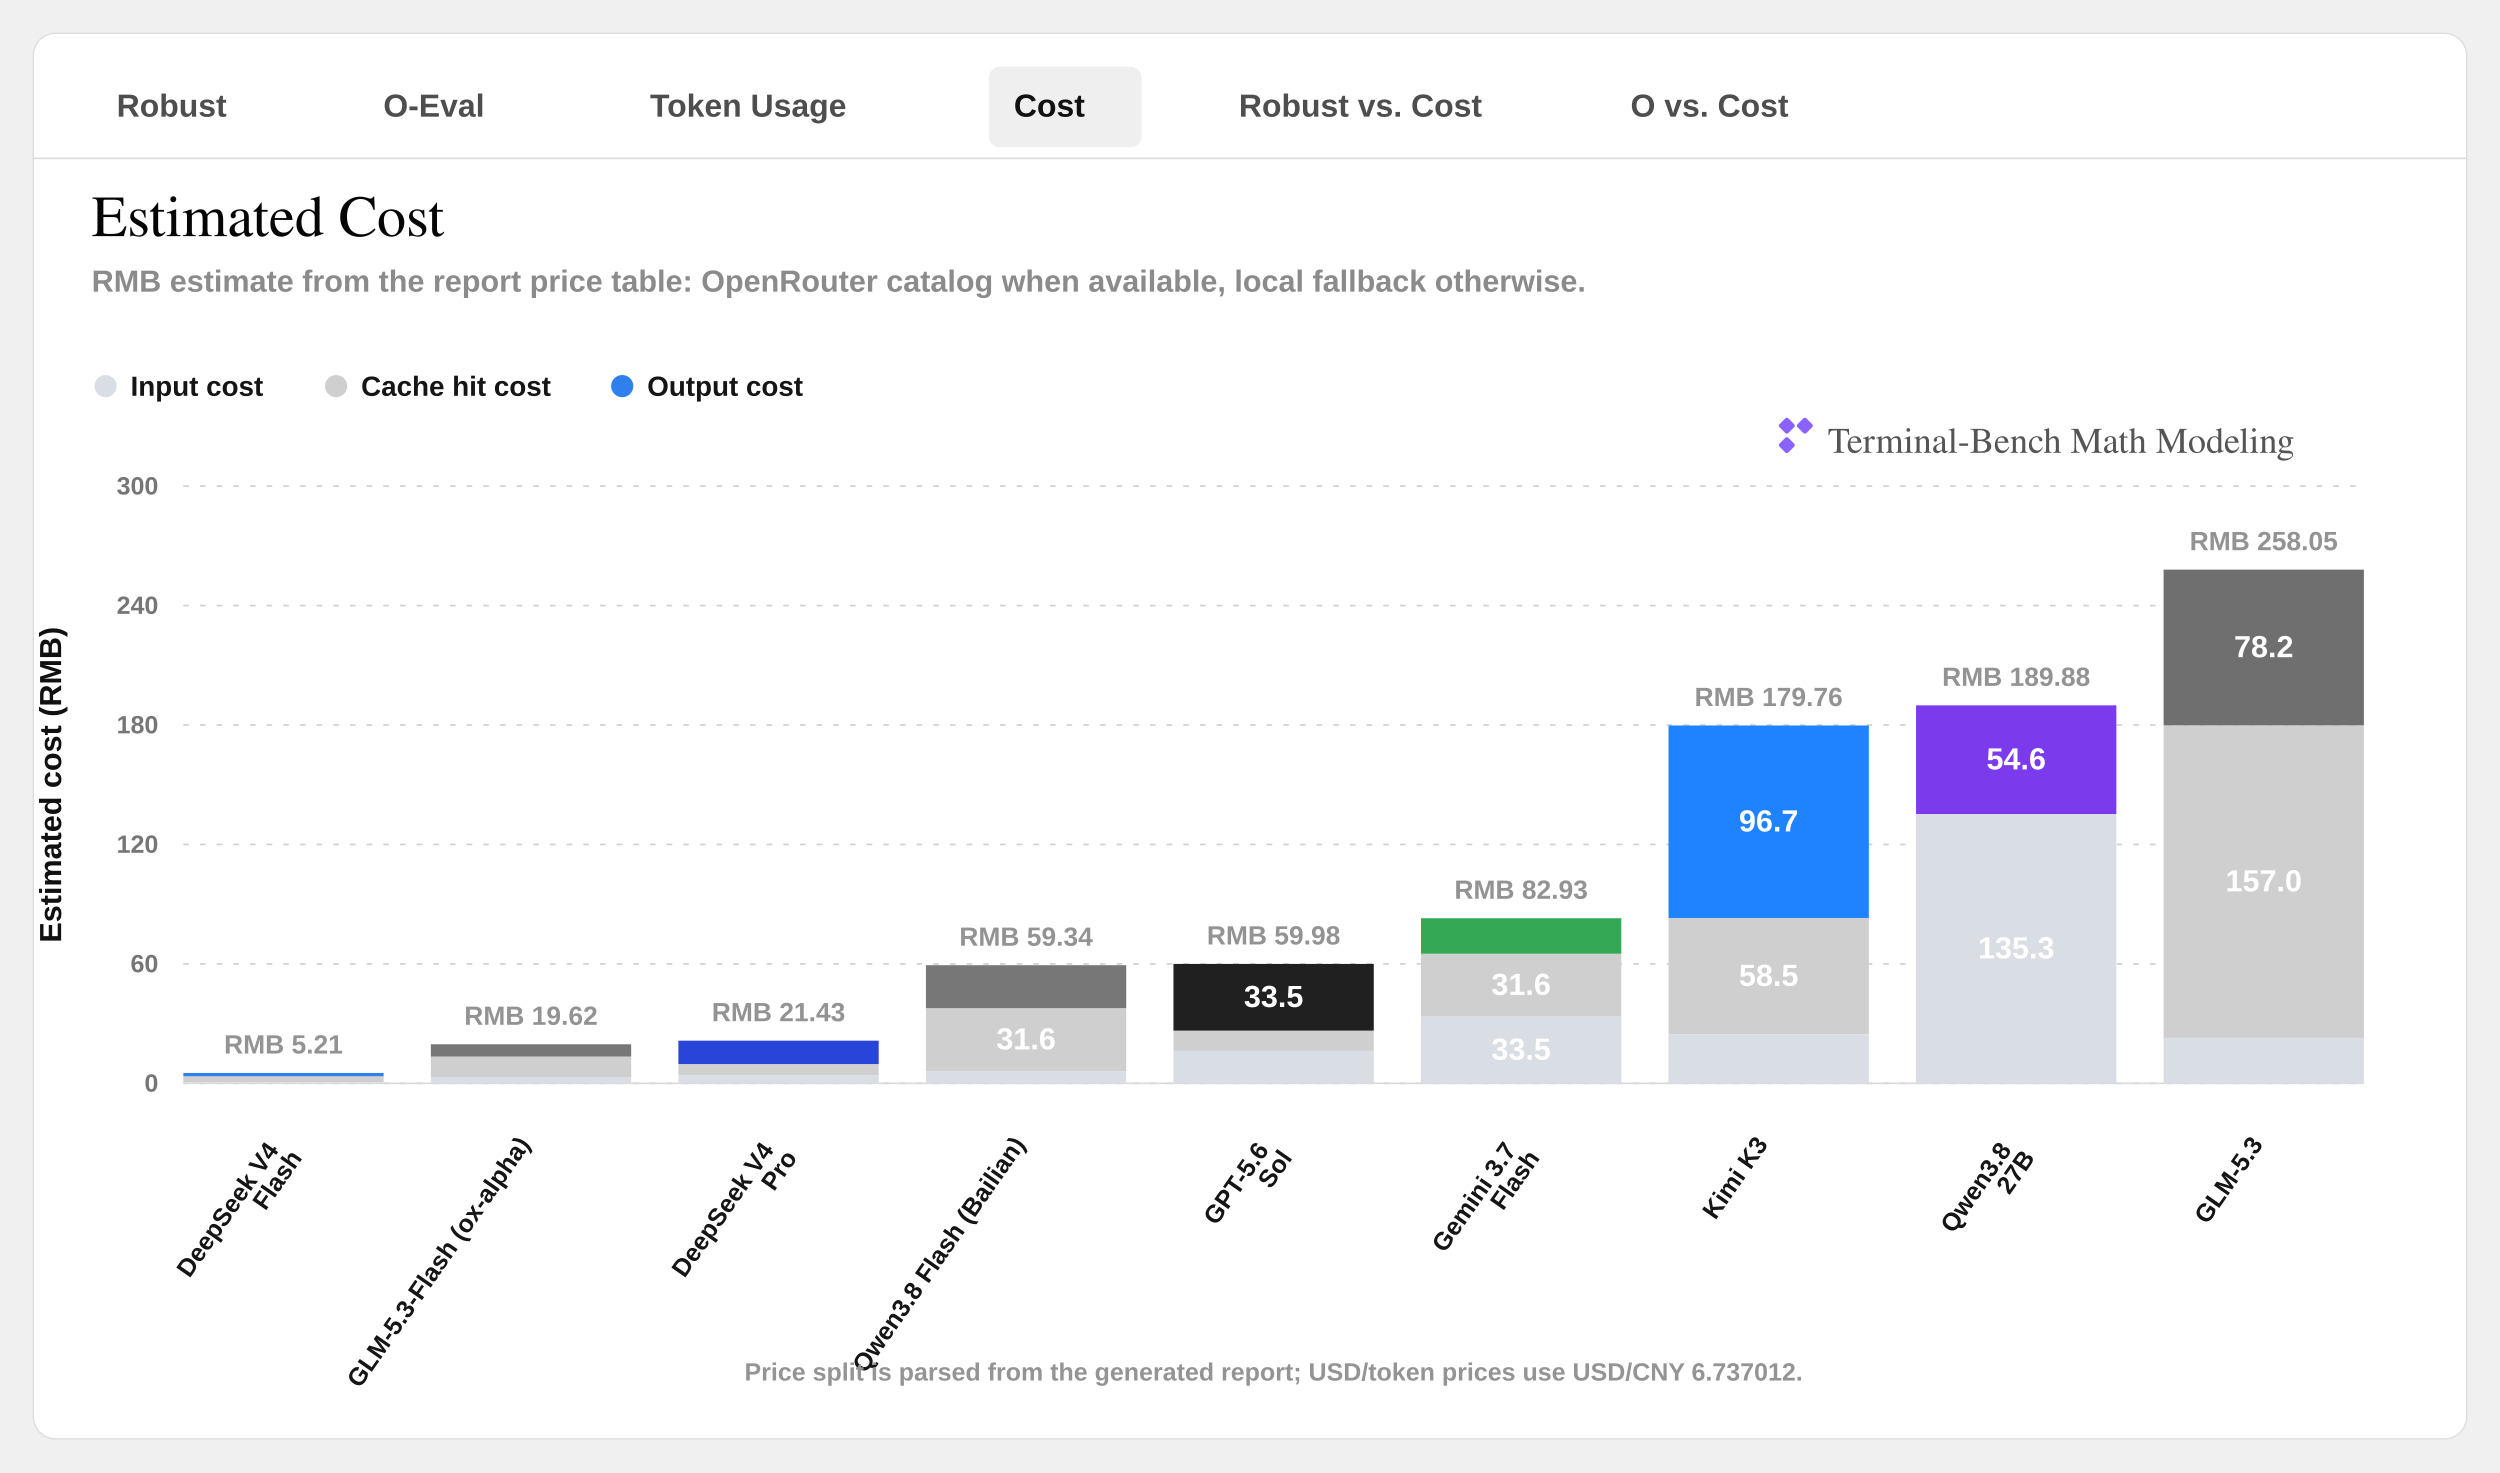
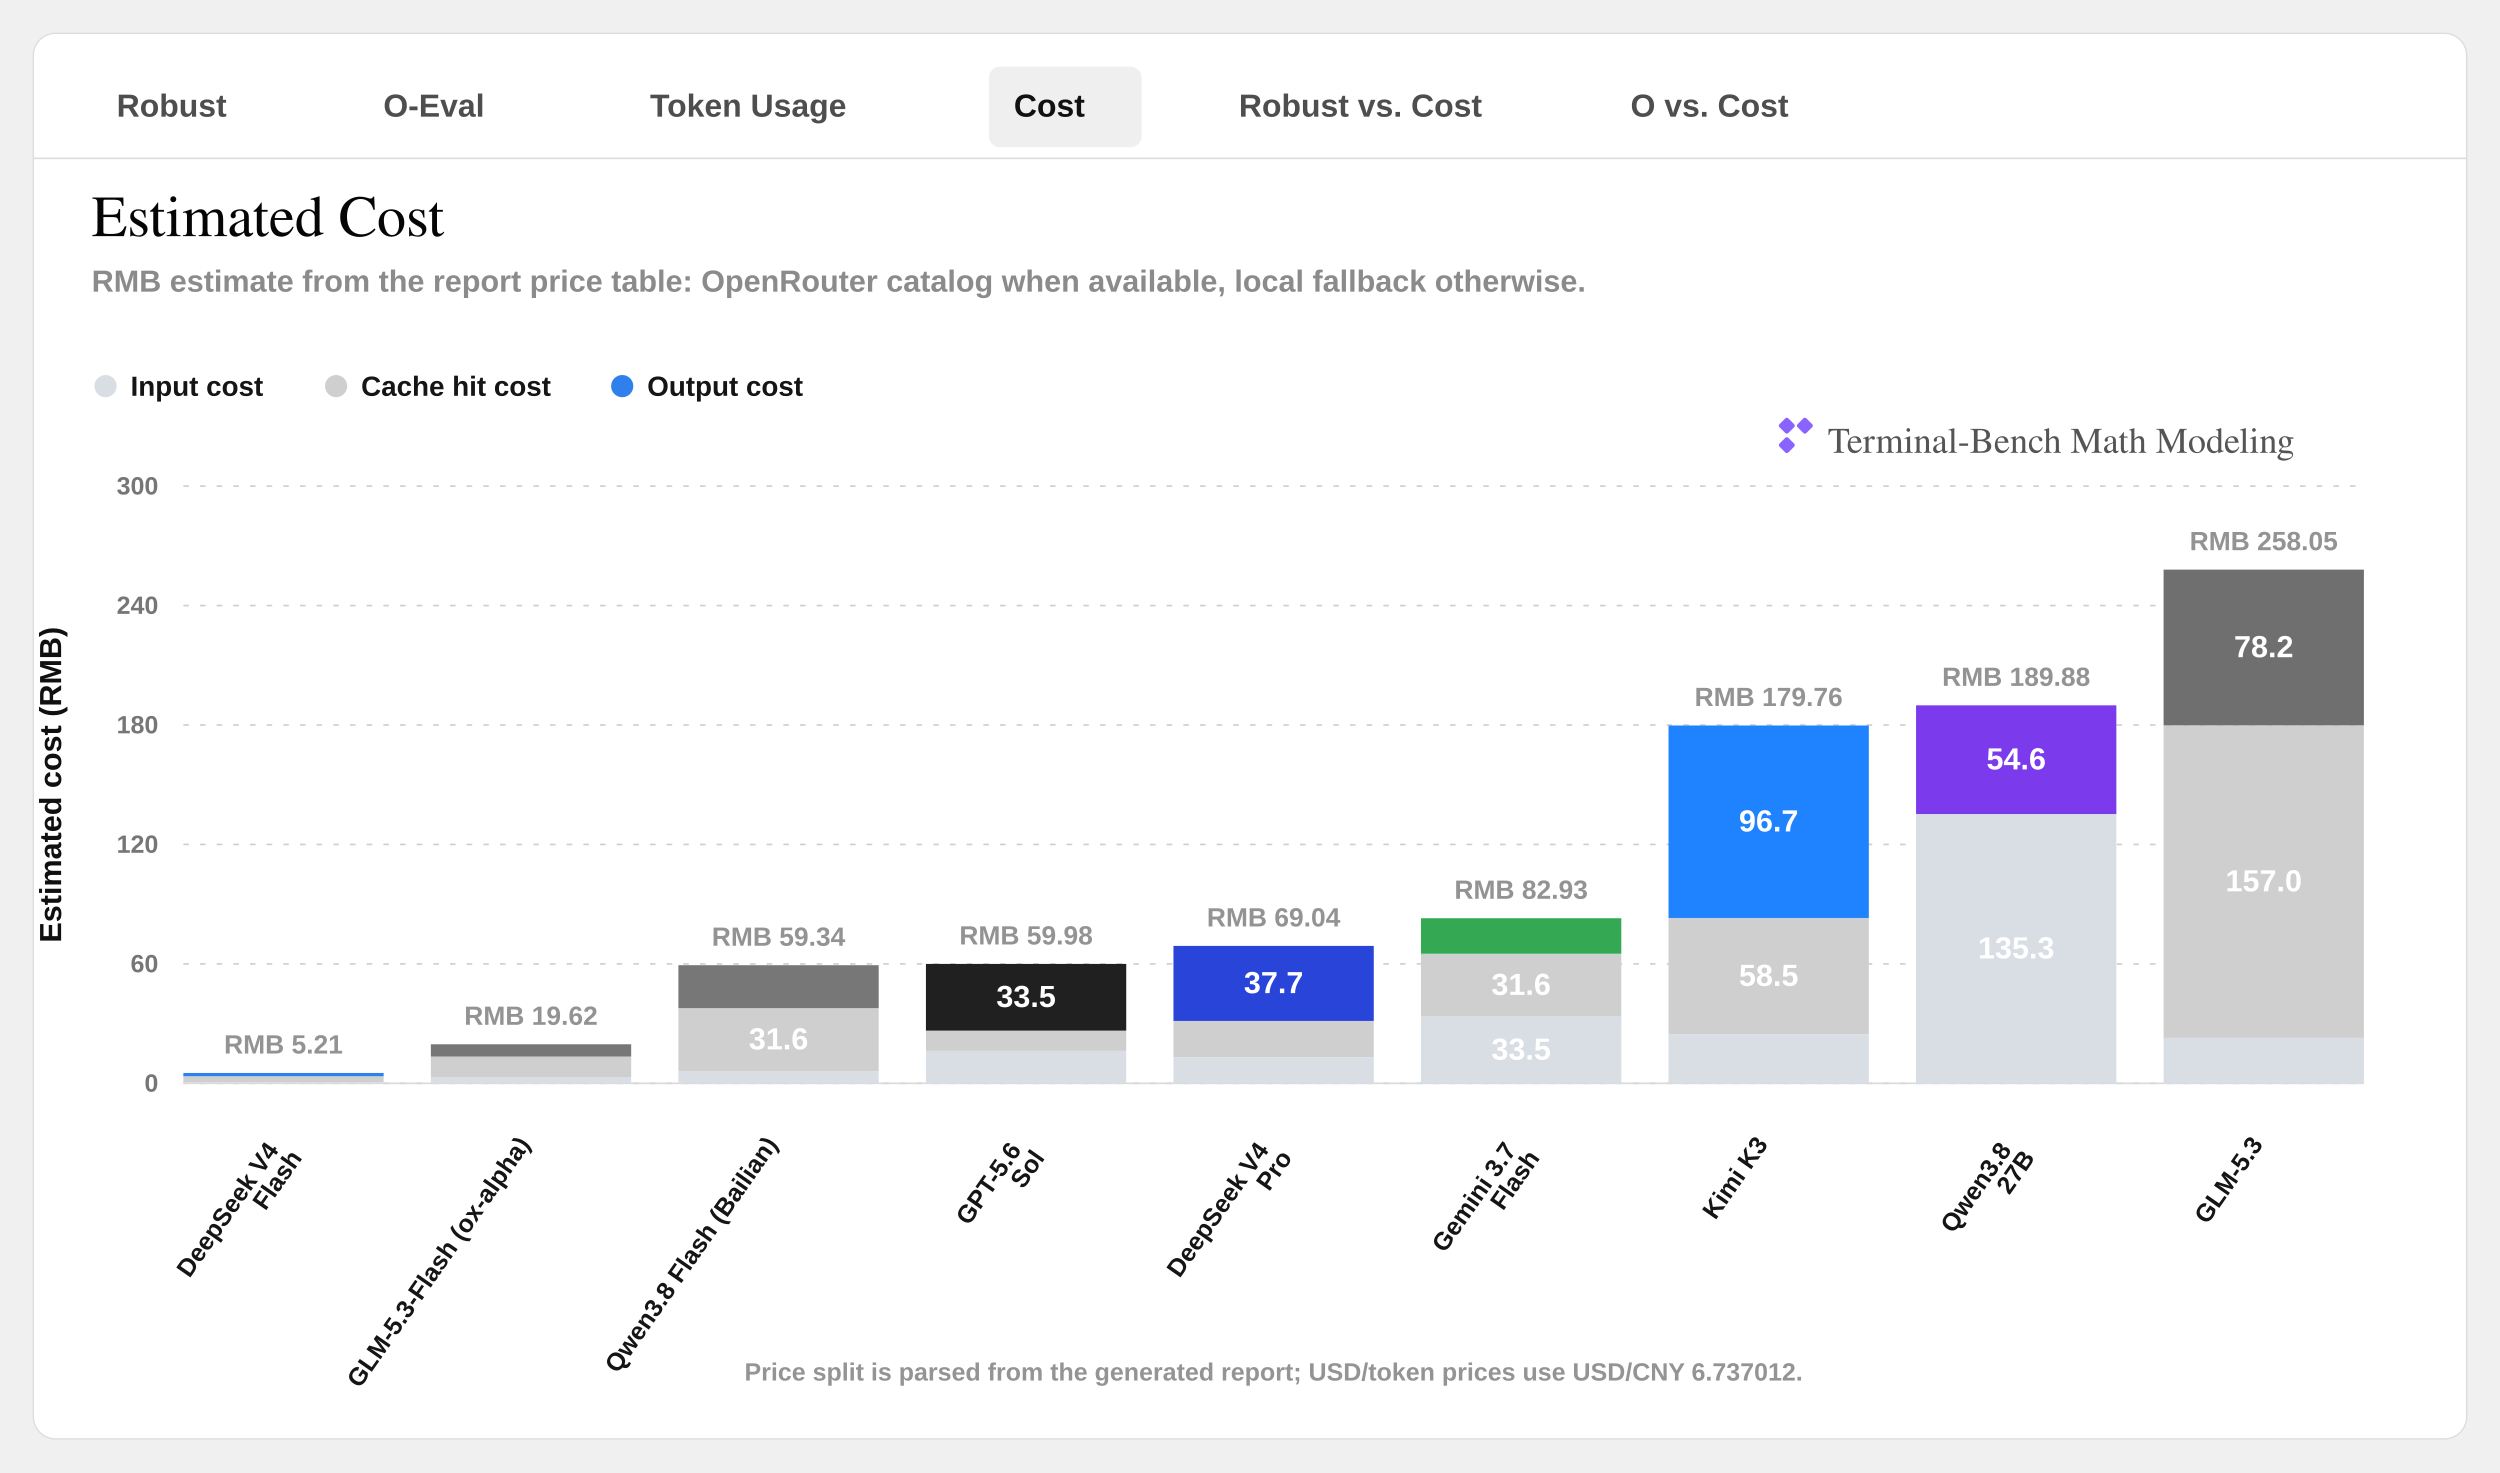
<svg xmlns="http://www.w3.org/2000/svg" width="1800" height="1060" viewBox="0 0 1800 1060" role="img">
  <style>
      .title { font-family: Georgia, Times, serif; font-size: 42px; fill: #050505; }
      .subtitle { font-family: Arial, Helvetica, sans-serif; font-size: 22px; fill: #8b8b8b; font-weight: 650; }
      .tab { font-family: Arial, Helvetica, sans-serif; font-size: 23px; fill: #4e4e4e; font-weight: 760; }
      .tab-active { fill: #111111; }
      .axis { font-family: Arial, Helvetica, sans-serif; font-size: 18px; fill: #767676; font-weight: 600; }
      .axis-title { font-family: Arial, Helvetica, sans-serif; font-size: 22px; fill: #101010; font-weight: 720; }
      .legend { font-family: Arial, Helvetica, sans-serif; font-size: 20px; fill: #151515; font-weight: 680; }
      .x-label { font-family: Arial, Helvetica, sans-serif; font-size: 18px; fill: #151515; font-weight: 650; }
      .bar-label { font-family: Arial, Helvetica, sans-serif; font-size: 22px; fill: #ffffff; font-weight: 800; }
      .top-label { font-family: Arial, Helvetica, sans-serif; font-size: 19px; fill: #939393; font-weight: 750; }
      .small-note { font-family: Arial, Helvetica, sans-serif; font-size: 18px; fill: #949494; font-weight: 650; }
      .point-label { font-family: Arial, Helvetica, sans-serif; font-size: 19px; fill: #4a4a4a; font-weight: 700; }
      .brand { font-family: Georgia, Times, serif; font-size: 26px; fill: #555555; }
    </style>
  <rect x="24.00" y="24.00" width="1752.00" height="1012.00" fill="#ffffff" stroke="#dddddd" rx="16.00" />
  <text x="84.00" y="84.00" text-anchor="start" class="tab">Robust</text>
  <text x="276.00" y="84.00" text-anchor="start" class="tab">O-Eval</text>
  <text x="468.00" y="84.00" text-anchor="start" class="tab">Token Usage</text>
  <rect x="712.00" y="48.00" width="110.00" height="58.00" fill="#efefef" rx="8.00" />
  <text x="730.00" y="84.00" text-anchor="start" class="tab tab-active">Cost</text>
  <text x="892.00" y="84.00" text-anchor="start" class="tab">Robust vs. Cost</text>
  <text x="1174.00" y="84.00" text-anchor="start" class="tab">O vs. Cost</text>
  <line x1="24.00" y1="114.00" x2="1776.00" y2="114.00" stroke="#dddddd" stroke-width="1.20" />
  <text x="66.00" y="170.00" text-anchor="start" class="title">Estimated Cost</text>
  <text x="66.00" y="210.00" text-anchor="start" class="subtitle">RMB estimate from the report price table: OpenRouter catalog when available, local fallback otherwise.</text>
  <circle cx="76.00" cy="278.00" r="8.00" fill="#d9dde4" />
  <text x="94.00" y="285.00" text-anchor="start" class="legend">Input cost</text>
  <circle cx="242.00" cy="278.00" r="8.00" fill="#cfcfcf" />
  <text x="260.00" y="285.00" text-anchor="start" class="legend">Cache hit cost</text>
  <circle cx="448.00" cy="278.00" r="8.00" fill="#2f80ed" />
  <text x="466.00" y="285.00" text-anchor="start" class="legend">Output cost</text>
  <rect x="1282.00" y="302.00" width="9" height="9" rx="1.5" fill="#8a63ff" transform="rotate(-45 1286.50 306.50)" />
  <rect x="1295.00" y="302.00" width="9" height="9" rx="1.5" fill="#8a63ff" transform="rotate(-45 1299.50 306.50)" />
  <rect x="1282.00" y="316.00" width="9" height="9" rx="1.5" fill="#8a63ff" transform="rotate(-45 1286.50 320.50)" />
  <text x="1316.00" y="326.00" text-anchor="start" class="brand">Terminal-Bench Math Modeling</text>
  <line x1="132.00" y1="780.00" x2="1702.00" y2="780.00" stroke="#cfcfcf" stroke-width="1.20" stroke-dasharray="4 8" />
  <text x="114.00" y="786.00" text-anchor="end" class="axis">0</text>
  <line x1="132.00" y1="694.00" x2="1702.00" y2="694.00" stroke="#cfcfcf" stroke-width="1.20" stroke-dasharray="4 8" />
  <text x="114.00" y="700.00" text-anchor="end" class="axis">60</text>
  <line x1="132.00" y1="608.00" x2="1702.00" y2="608.00" stroke="#cfcfcf" stroke-width="1.20" stroke-dasharray="4 8" />
  <text x="114.00" y="614.00" text-anchor="end" class="axis">120</text>
  <line x1="132.00" y1="522.00" x2="1702.00" y2="522.00" stroke="#cfcfcf" stroke-width="1.20" stroke-dasharray="4 8" />
  <text x="114.00" y="528.00" text-anchor="end" class="axis">180</text>
  <line x1="132.00" y1="436.00" x2="1702.00" y2="436.00" stroke="#cfcfcf" stroke-width="1.20" stroke-dasharray="4 8" />
  <text x="114.00" y="442.00" text-anchor="end" class="axis">240</text>
  <line x1="132.00" y1="350.00" x2="1702.00" y2="350.00" stroke="#cfcfcf" stroke-width="1.20" stroke-dasharray="4 8" />
  <text x="114.00" y="356.00" text-anchor="end" class="axis">300</text>
  <line x1="132.00" y1="780.00" x2="1702.00" y2="780.00" stroke="#dadada" stroke-width="1.20" />
  <text x="44.00" y="565.00" text-anchor="middle" class="axis-title" transform="rotate(-90 44.00 565.00)">Estimated cost (RMB)</text>
  <rect x="132.00" y="779.12" width="144.22" height="0.88" fill="#d9dde4" />
  <rect x="132.00" y="774.91" width="144.22" height="4.22" fill="#cfcfcf" />
  <rect x="132.00" y="772.53" width="144.22" height="2.38" fill="#2f80ed" />
  <text x="204.11" y="758.53" text-anchor="middle" class="top-label">RMB 5.21</text>
  <g transform="translate(204.11,824.00) rotate(-55)">
    <text class="x-label" text-anchor="end">
      <tspan x="0" dy="0">DeepSeek V4</tspan>
      <tspan x="0" dy="17">Flash</tspan>
    </text>
  </g>
  <rect x="310.22" y="775.47" width="144.22" height="4.53" fill="#d9dde4" />
  <rect x="310.22" y="760.76" width="144.22" height="14.70" fill="#cfcfcf" />
  <rect x="310.22" y="751.87" width="144.22" height="8.89" fill="#777777" />
  <text x="382.33" y="737.88" text-anchor="middle" class="top-label">RMB 19.62</text>
  <g transform="translate(382.33,824.00) rotate(-55)">
    <text class="x-label" text-anchor="end">
      <tspan x="0" dy="0">GLM-5.3-Flash (ox-alpha)</tspan>
    </text>
  </g>
-   <rect x="488.44" y="774.17" width="144.22" height="5.83" fill="#d9dde4" />
-   <rect x="488.44" y="766.11" width="144.22" height="8.06" fill="#cfcfcf" />
-   <rect x="488.44" y="749.28" width="144.22" height="16.83" fill="#2945d9" />
-   <text x="560.56" y="735.28" text-anchor="middle" class="top-label">RMB 21.43</text>
+   <rect x="488.44" y="771.23" width="144.22" height="8.77" fill="#d9dde4" />
+   <rect x="488.44" y="725.87" width="144.22" height="45.36" fill="#cfcfcf" />
+   <text x="560.56" y="755.55" text-anchor="middle" class="bar-label" fill="#777777" font-size="18">31.6</text>
+   <rect x="488.44" y="694.94" width="144.22" height="30.93" fill="#777777" />
+   <text x="560.56" y="680.95" text-anchor="middle" class="top-label">RMB 59.34</text>
  <g transform="translate(560.56,824.00) rotate(-55)">
-     <text class="x-label" text-anchor="end">
-       <tspan x="0" dy="0">DeepSeek V4</tspan>
-       <tspan x="0" dy="17">Pro</tspan>
-     </text>
-   </g>
-   <rect x="666.67" y="771.23" width="144.22" height="8.77" fill="#d9dde4" />
-   <rect x="666.67" y="725.87" width="144.22" height="45.36" fill="#cfcfcf" />
-   <text x="738.78" y="755.55" text-anchor="middle" class="bar-label" fill="#777777" font-size="18">31.6</text>
-   <rect x="666.67" y="694.94" width="144.22" height="30.93" fill="#777777" />
-   <text x="738.78" y="680.95" text-anchor="middle" class="top-label">RMB 59.34</text>
-   <g transform="translate(738.78,824.00) rotate(-55)">
    <text class="x-label" text-anchor="end">
      <tspan x="0" dy="0">Qwen3.8 Flash (Bailian)</tspan>
    </text>
  </g>
-   <rect x="844.89" y="756.67" width="144.22" height="23.33" fill="#d9dde4" />
-   <rect x="844.89" y="742.06" width="144.22" height="14.61" fill="#cfcfcf" />
-   <rect x="844.89" y="694.02" width="144.22" height="48.04" fill="#202020" />
-   <text x="917.00" y="725.04" text-anchor="middle" class="bar-label" fill="#ffffff" font-size="18">33.5</text>
-   <text x="917.00" y="680.03" text-anchor="middle" class="top-label">RMB 59.98</text>
-   <g transform="translate(917.00,824.00) rotate(-55)">
+   <rect x="666.67" y="756.67" width="144.22" height="23.33" fill="#d9dde4" />
+   <rect x="666.67" y="742.06" width="144.22" height="14.61" fill="#cfcfcf" />
+   <rect x="666.67" y="694.02" width="144.22" height="48.04" fill="#202020" />
+   <text x="738.78" y="725.04" text-anchor="middle" class="bar-label" fill="#ffffff" font-size="18">33.5</text>
+   <text x="738.78" y="680.03" text-anchor="middle" class="top-label">RMB 59.98</text>
+   <g transform="translate(738.78,824.00) rotate(-55)">
    <text class="x-label" text-anchor="end">
      <tspan x="0" dy="0">GPT-5.6</tspan>
      <tspan x="0" dy="17">Sol</tspan>
+     </text>
+   </g>
+   <rect x="844.89" y="761.27" width="144.22" height="18.73" fill="#d9dde4" />
+   <rect x="844.89" y="735.07" width="144.22" height="26.20" fill="#cfcfcf" />
+   <rect x="844.89" y="681.05" width="144.22" height="54.02" fill="#2945d9" />
+   <text x="917.00" y="715.06" text-anchor="middle" class="bar-label" fill="#ffffff" font-size="18">37.7</text>
+   <text x="917.00" y="667.04" text-anchor="middle" class="top-label">RMB 69.04</text>
+   <g transform="translate(917.00,824.00) rotate(-55)">
+     <text class="x-label" text-anchor="end">
+       <tspan x="0" dy="0">DeepSeek V4</tspan>
+       <tspan x="0" dy="17">Pro</tspan>
    </text>
  </g>
  <rect x="1023.11" y="731.95" width="144.22" height="48.05" fill="#d9dde4" />
  <text x="1095.22" y="762.98" text-anchor="middle" class="bar-label" fill="#777777" font-size="18">33.5</text>
  <rect x="1023.11" y="686.69" width="144.22" height="45.26" fill="#cfcfcf" />
  <text x="1095.22" y="716.32" text-anchor="middle" class="bar-label" fill="#777777" font-size="18">31.6</text>
  <rect x="1023.11" y="661.13" width="144.22" height="25.56" fill="#34a853" />
  <text x="1095.22" y="647.13" text-anchor="middle" class="top-label">RMB 82.93</text>
  <g transform="translate(1095.22,824.00) rotate(-55)">
    <text class="x-label" text-anchor="end">
      <tspan x="0" dy="0">Gemini 3.7</tspan>
      <tspan x="0" dy="17">Flash</tspan>
    </text>
  </g>
  <rect x="1201.33" y="744.74" width="144.22" height="35.26" fill="#d9dde4" />
  <rect x="1201.33" y="660.94" width="144.22" height="83.80" fill="#cfcfcf" />
  <text x="1273.44" y="709.84" text-anchor="middle" class="bar-label" fill="#777777" font-size="18">58.5</text>
  <rect x="1201.33" y="522.35" width="144.22" height="138.59" fill="#1f83ff" />
  <text x="1273.44" y="598.64" text-anchor="middle" class="bar-label" fill="#ffffff" font-size="18">96.7</text>
  <text x="1273.44" y="508.34" text-anchor="middle" class="top-label">RMB 179.76</text>
  <g transform="translate(1273.44,824.00) rotate(-55)">
    <text class="x-label" text-anchor="end">
      <tspan x="0" dy="0">Kimi K3</tspan>
    </text>
  </g>
  <rect x="1379.56" y="586.11" width="144.22" height="193.89" fill="#d9dde4" />
  <text x="1451.67" y="690.05" text-anchor="middle" class="bar-label" fill="#777777" font-size="18">135.3</text>
  <rect x="1379.56" y="507.84" width="144.22" height="78.26" fill="#7c3aed" />
  <text x="1451.67" y="553.97" text-anchor="middle" class="bar-label" fill="#ffffff" font-size="18">54.6</text>
  <text x="1451.67" y="493.84" text-anchor="middle" class="top-label">RMB 189.88</text>
  <g transform="translate(1451.67,824.00) rotate(-55)">
    <text class="x-label" text-anchor="end">
      <tspan x="0" dy="0">Qwen3.8</tspan>
      <tspan x="0" dy="17">27B</tspan>
    </text>
  </g>
  <rect x="1557.78" y="747.29" width="144.22" height="32.71" fill="#d9dde4" />
  <rect x="1557.78" y="522.25" width="144.22" height="225.05" fill="#cfcfcf" />
  <text x="1629.89" y="641.77" text-anchor="middle" class="bar-label" fill="#777777" font-size="18">157.0</text>
  <rect x="1557.78" y="410.13" width="144.22" height="112.12" fill="#6f6f6f" />
  <text x="1629.89" y="473.19" text-anchor="middle" class="bar-label" fill="#ffffff" font-size="18">78.2</text>
  <text x="1629.89" y="396.13" text-anchor="middle" class="top-label">RMB 258.05</text>
  <g transform="translate(1629.89,824.00) rotate(-55)">
    <text class="x-label" text-anchor="end">
      <tspan x="0" dy="0">GLM-5.3</tspan>
    </text>
  </g>
  <text x="917.00" y="994.00" text-anchor="middle" class="small-note">Price split is parsed from the generated report; USD/token prices use USD/CNY 6.737012.</text>
</svg>
